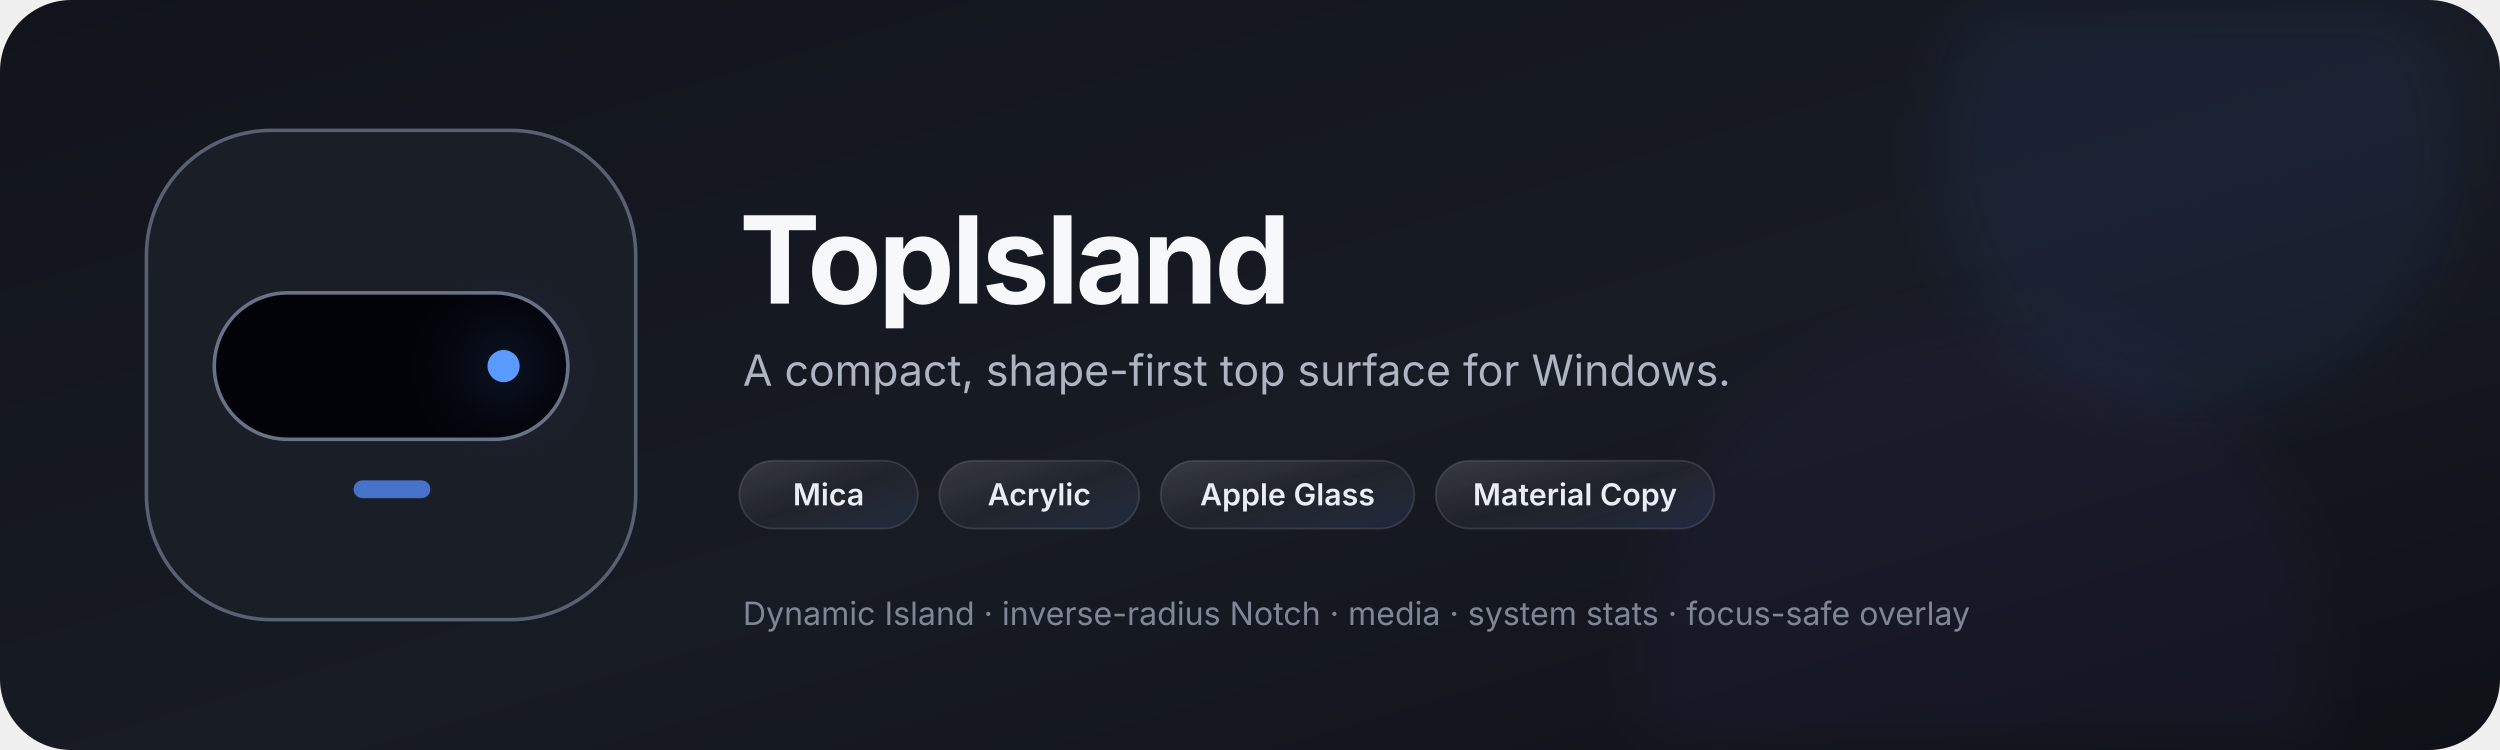
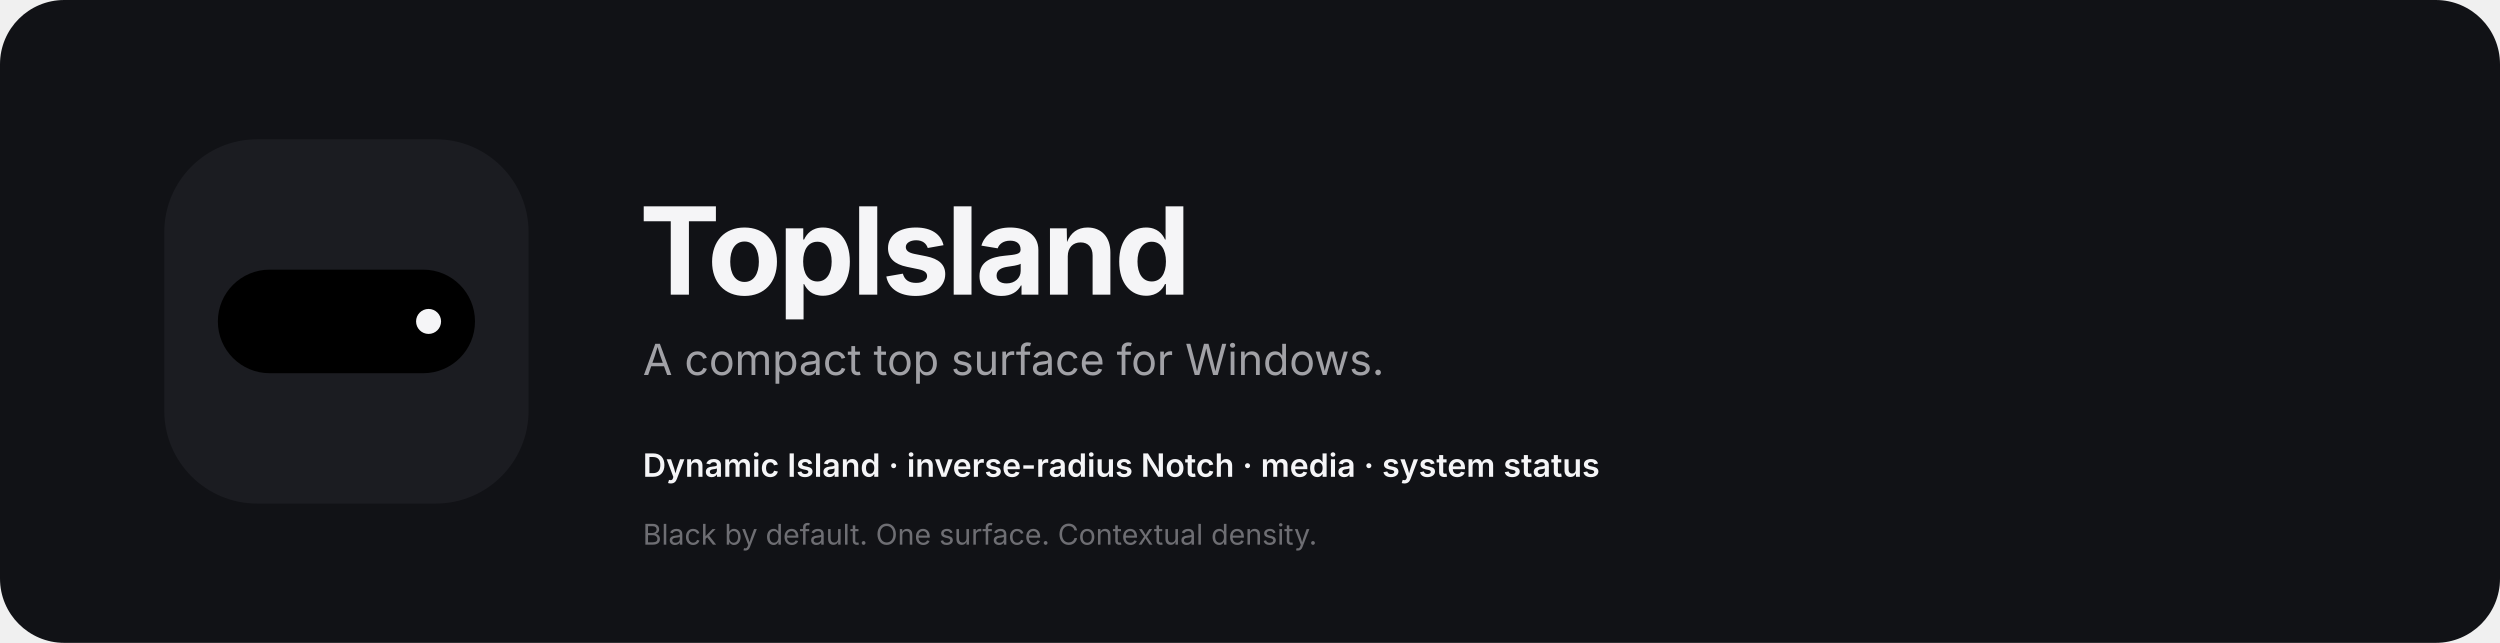
- <svg xmlns="http://www.w3.org/2000/svg" width="1400" height="420" viewBox="0 0 1400 420" role="img" aria-labelledby="title desc">
-   <defs>
-     <linearGradient id="bg" x1="0" y1="0" x2="1" y2="1">
-       <stop offset="0" stop-color="#11141b" />
-       <stop offset="0.55" stop-color="#171b24" />
-       <stop offset="1" stop-color="#0f1117" />
-     </linearGradient>
-     <linearGradient id="glass" x1="0" y1="0" x2="1" y2="1">
-       <stop offset="0" stop-color="#ffffff" stop-opacity=".14" />
-       <stop offset=".5" stop-color="#ffffff" stop-opacity=".04" />
-       <stop offset="1" stop-color="#568dff" stop-opacity=".12" />
-     </linearGradient>
-     <filter id="glow" x="-60%" y="-60%" width="220%" height="220%">
-       <feGaussianBlur stdDeviation="16" />
-     </filter>
-   </defs>
-   <rect width="1400" height="420" rx="40" fill="url(#bg)" />
-   <circle cx="1230" cy="85" r="145" fill="#568dff" opacity=".07" filter="url(#glow)" />
-   <circle cx="1110" cy="370" r="190" fill="#8d66ff" opacity=".045" filter="url(#glow)" />
-   <g transform="translate(82 73)">
-     <rect x="0" y="0" width="274" height="274" rx="70" fill="#1a1e27" stroke="#586072" stroke-width="2" />
-     <rect x="38" y="91" width="198" height="82" rx="41" fill="#020308" stroke="#697286" stroke-width="2" />
-     <ellipse cx="200" cy="132" rx="9" ry="9" fill="#5a9cff" />
-     <circle cx="200" cy="132" r="26" fill="#568dff" opacity=".12" filter="url(#glow)" />
-     <rect x="116" y="196" width="43" height="10" rx="5" fill="#568dff" opacity=".75" />
+ <svg xmlns="http://www.w3.org/2000/svg" width="1400" height="360" viewBox="0 0 1400 360" role="img" aria-labelledby="title desc">
+   <rect width="1400" height="360" rx="36" fill="#111216" />
+   <g transform="translate(92 78)">
+     <rect width="204" height="204" rx="52" fill="#1b1c21" />
+     <rect x="30" y="73" width="144" height="58" rx="29" fill="#000" />
+     <circle cx="148" cy="102" r="7" fill="#f5f5f7" />
  </g>
-   <g transform="translate(414 82)" font-family="Segoe UI, Inter, Arial, sans-serif">
-     <text x="0" y="88" fill="#f7f8fb" font-size="68" font-weight="700" letter-spacing="-2">TopIsland</text>
-     <text x="2" y="134" fill="#aeb4c1" font-size="24">A compact, shape-first top surface for Windows.</text>
-     <g transform="translate(0 176)" font-size="17" font-weight="600">
-       <rect x="0" y="0" width="100" height="38" rx="19" fill="url(#glass)" stroke="#ffffff" stroke-opacity=".12" />
-       <text x="50" y="25" text-anchor="middle" fill="#e9edf6">Mica</text>
-       <rect x="112" y="0" width="112" height="38" rx="19" fill="url(#glass)" stroke="#ffffff" stroke-opacity=".12" />
-       <text x="168" y="25" text-anchor="middle" fill="#e9edf6">Acrylic</text>
-       <rect x="236" y="0" width="142" height="38" rx="19" fill="url(#glass)" stroke="#ffffff" stroke-opacity=".12" />
-       <text x="307" y="25" text-anchor="middle" fill="#e9edf6">Apple Glass</text>
-       <rect x="390" y="0" width="156" height="38" rx="19" fill="url(#glass)" stroke="#ffffff" stroke-opacity=".12" />
-       <text x="468" y="25" text-anchor="middle" fill="#e9edf6">Material Copy</text>
-     </g>
-     <text x="2" y="268" fill="#7f8796" font-size="18">Dynamic Island · inverse-radius Notch · media · system stats · focus-safe overlay</text>
+   <g transform="translate(358 89)" font-family="Segoe UI, Inter, Arial, sans-serif">
+     <text x="0" y="76" fill="#f5f5f7" font-size="68" font-weight="700" letter-spacing="-2">TopIsland</text>
+     <text x="2" y="121" fill="#a1a1a6" font-size="24">A compact top surface for Windows.</text>
+     <text x="2" y="178" fill="#f5f5f7" font-size="18" font-weight="600">Dynamic Island  ·  inverse-radius Notch  ·  media  ·  system status</text>
+     <text x="2" y="216" fill="#6e6e73" font-size="16">Black by default. One surface. Contextual density.</text>
  </g>
</svg>
